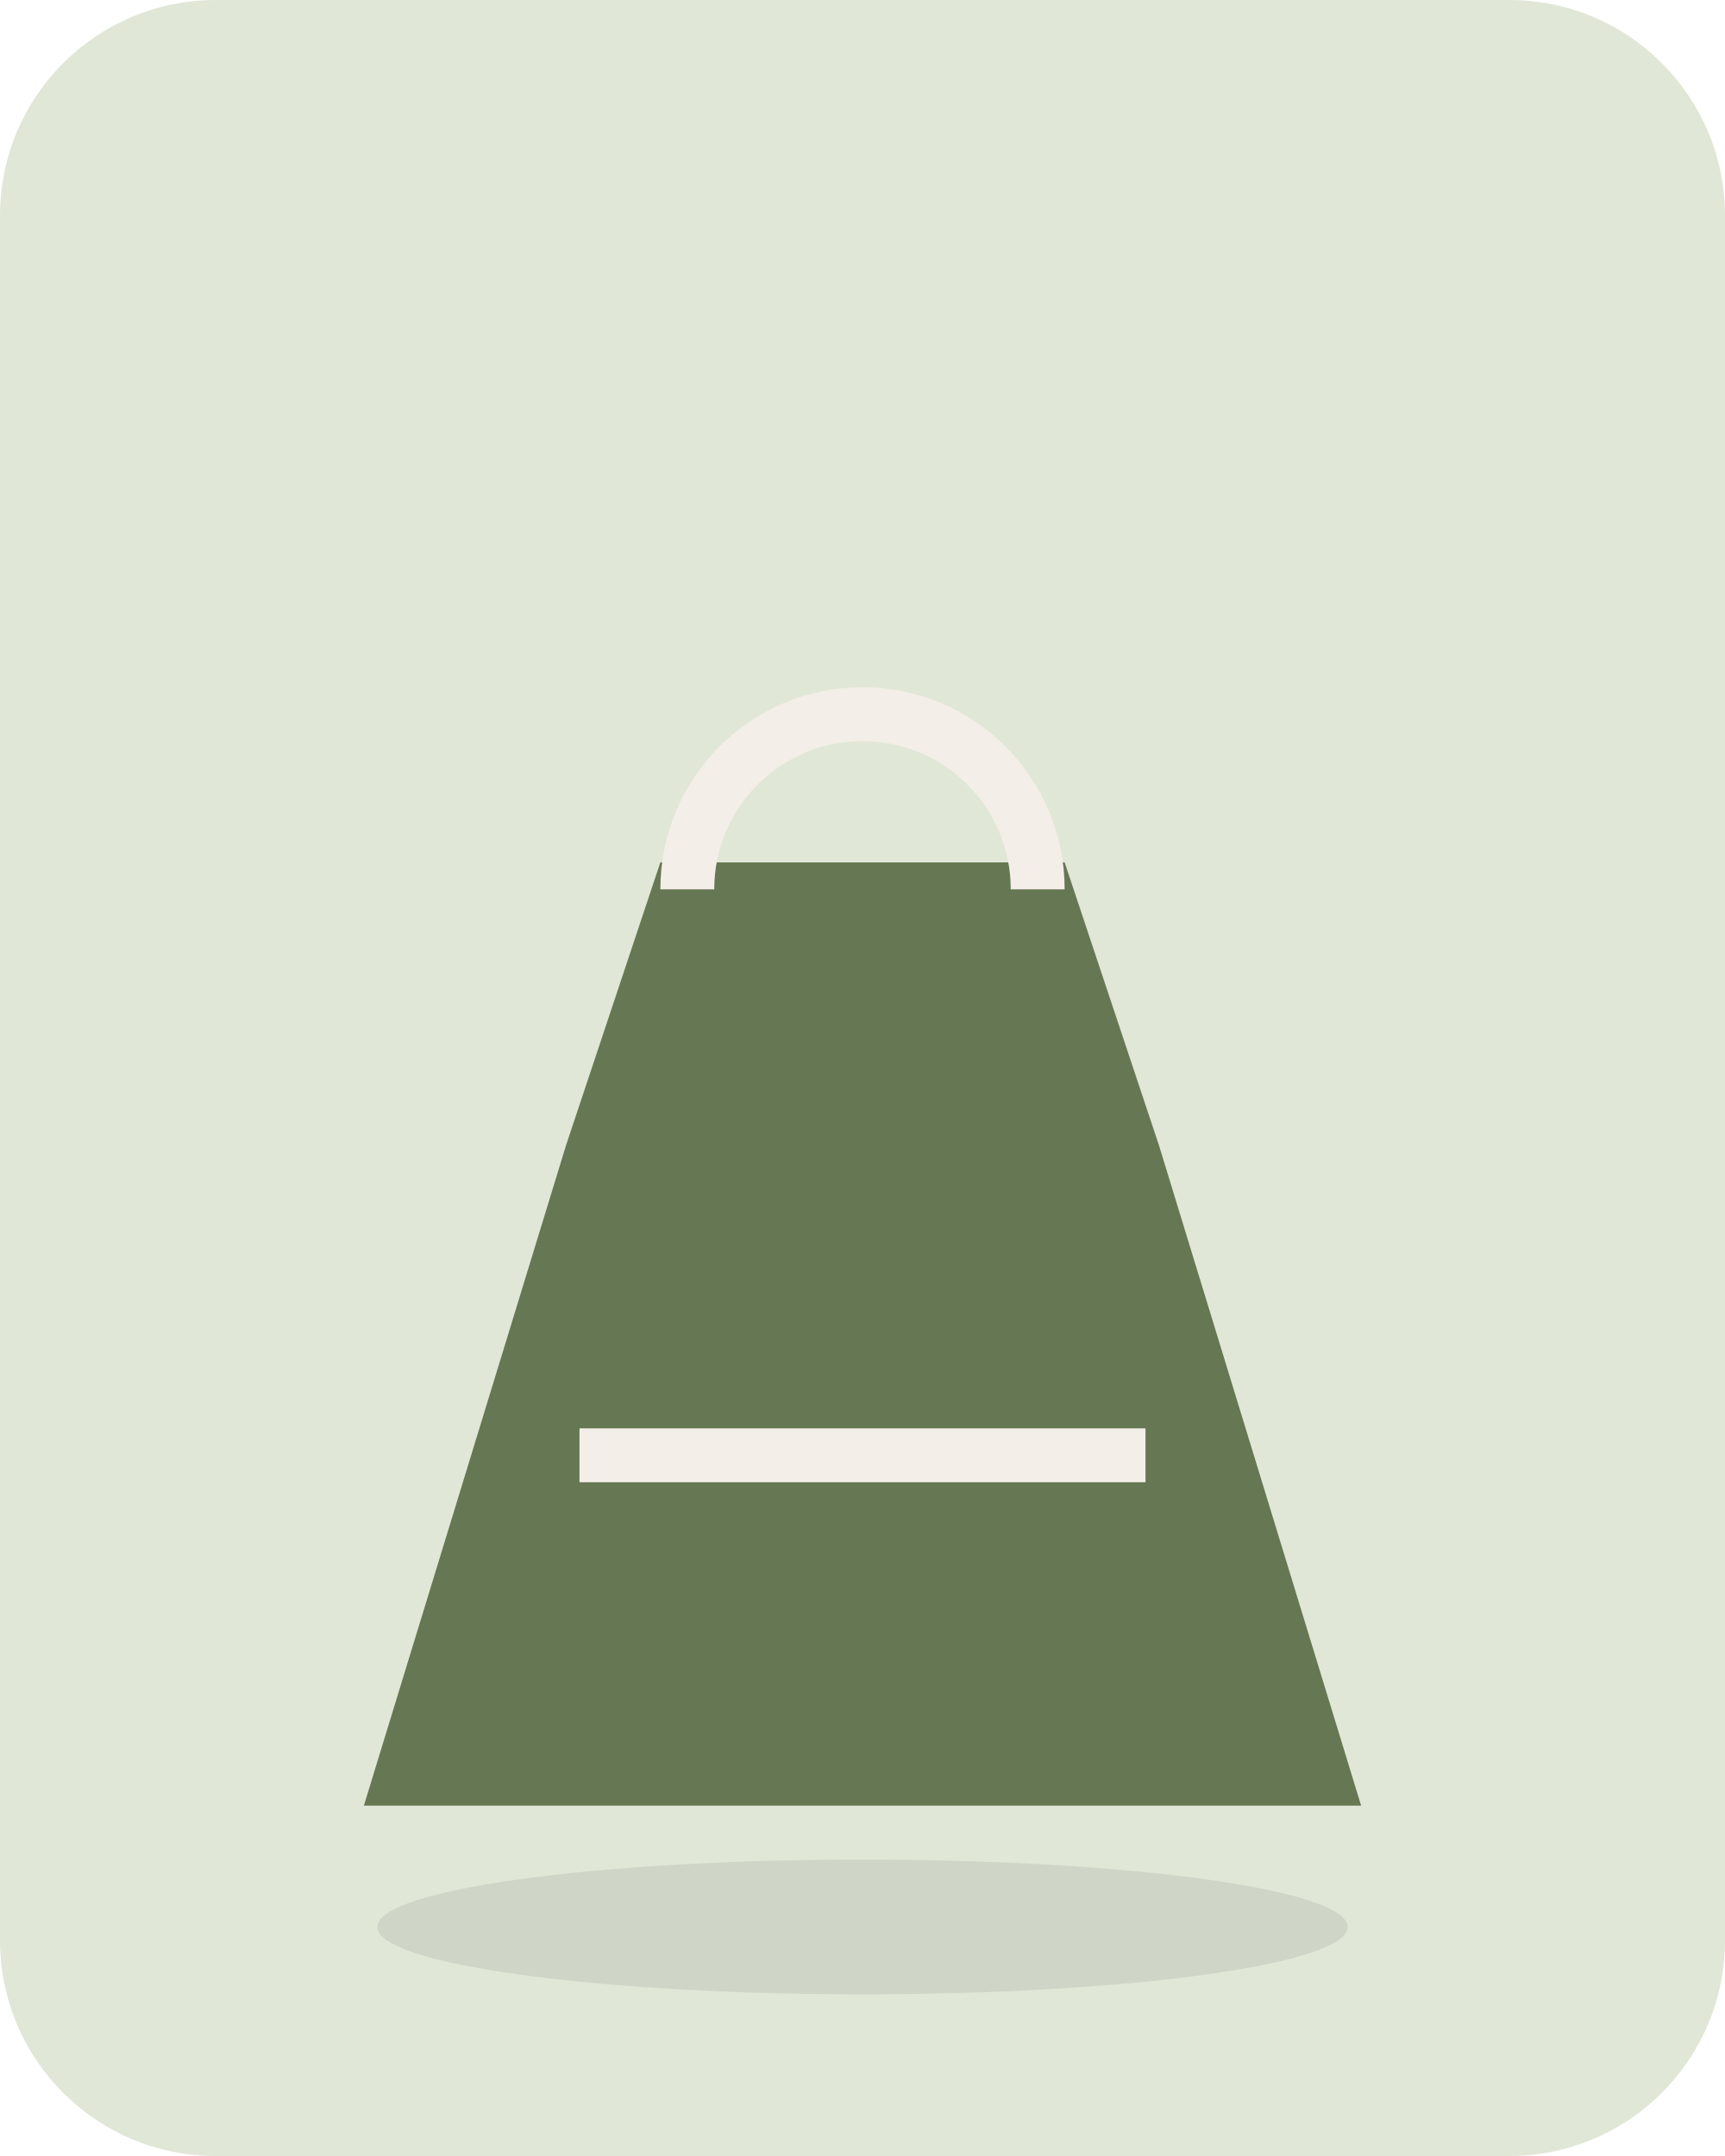
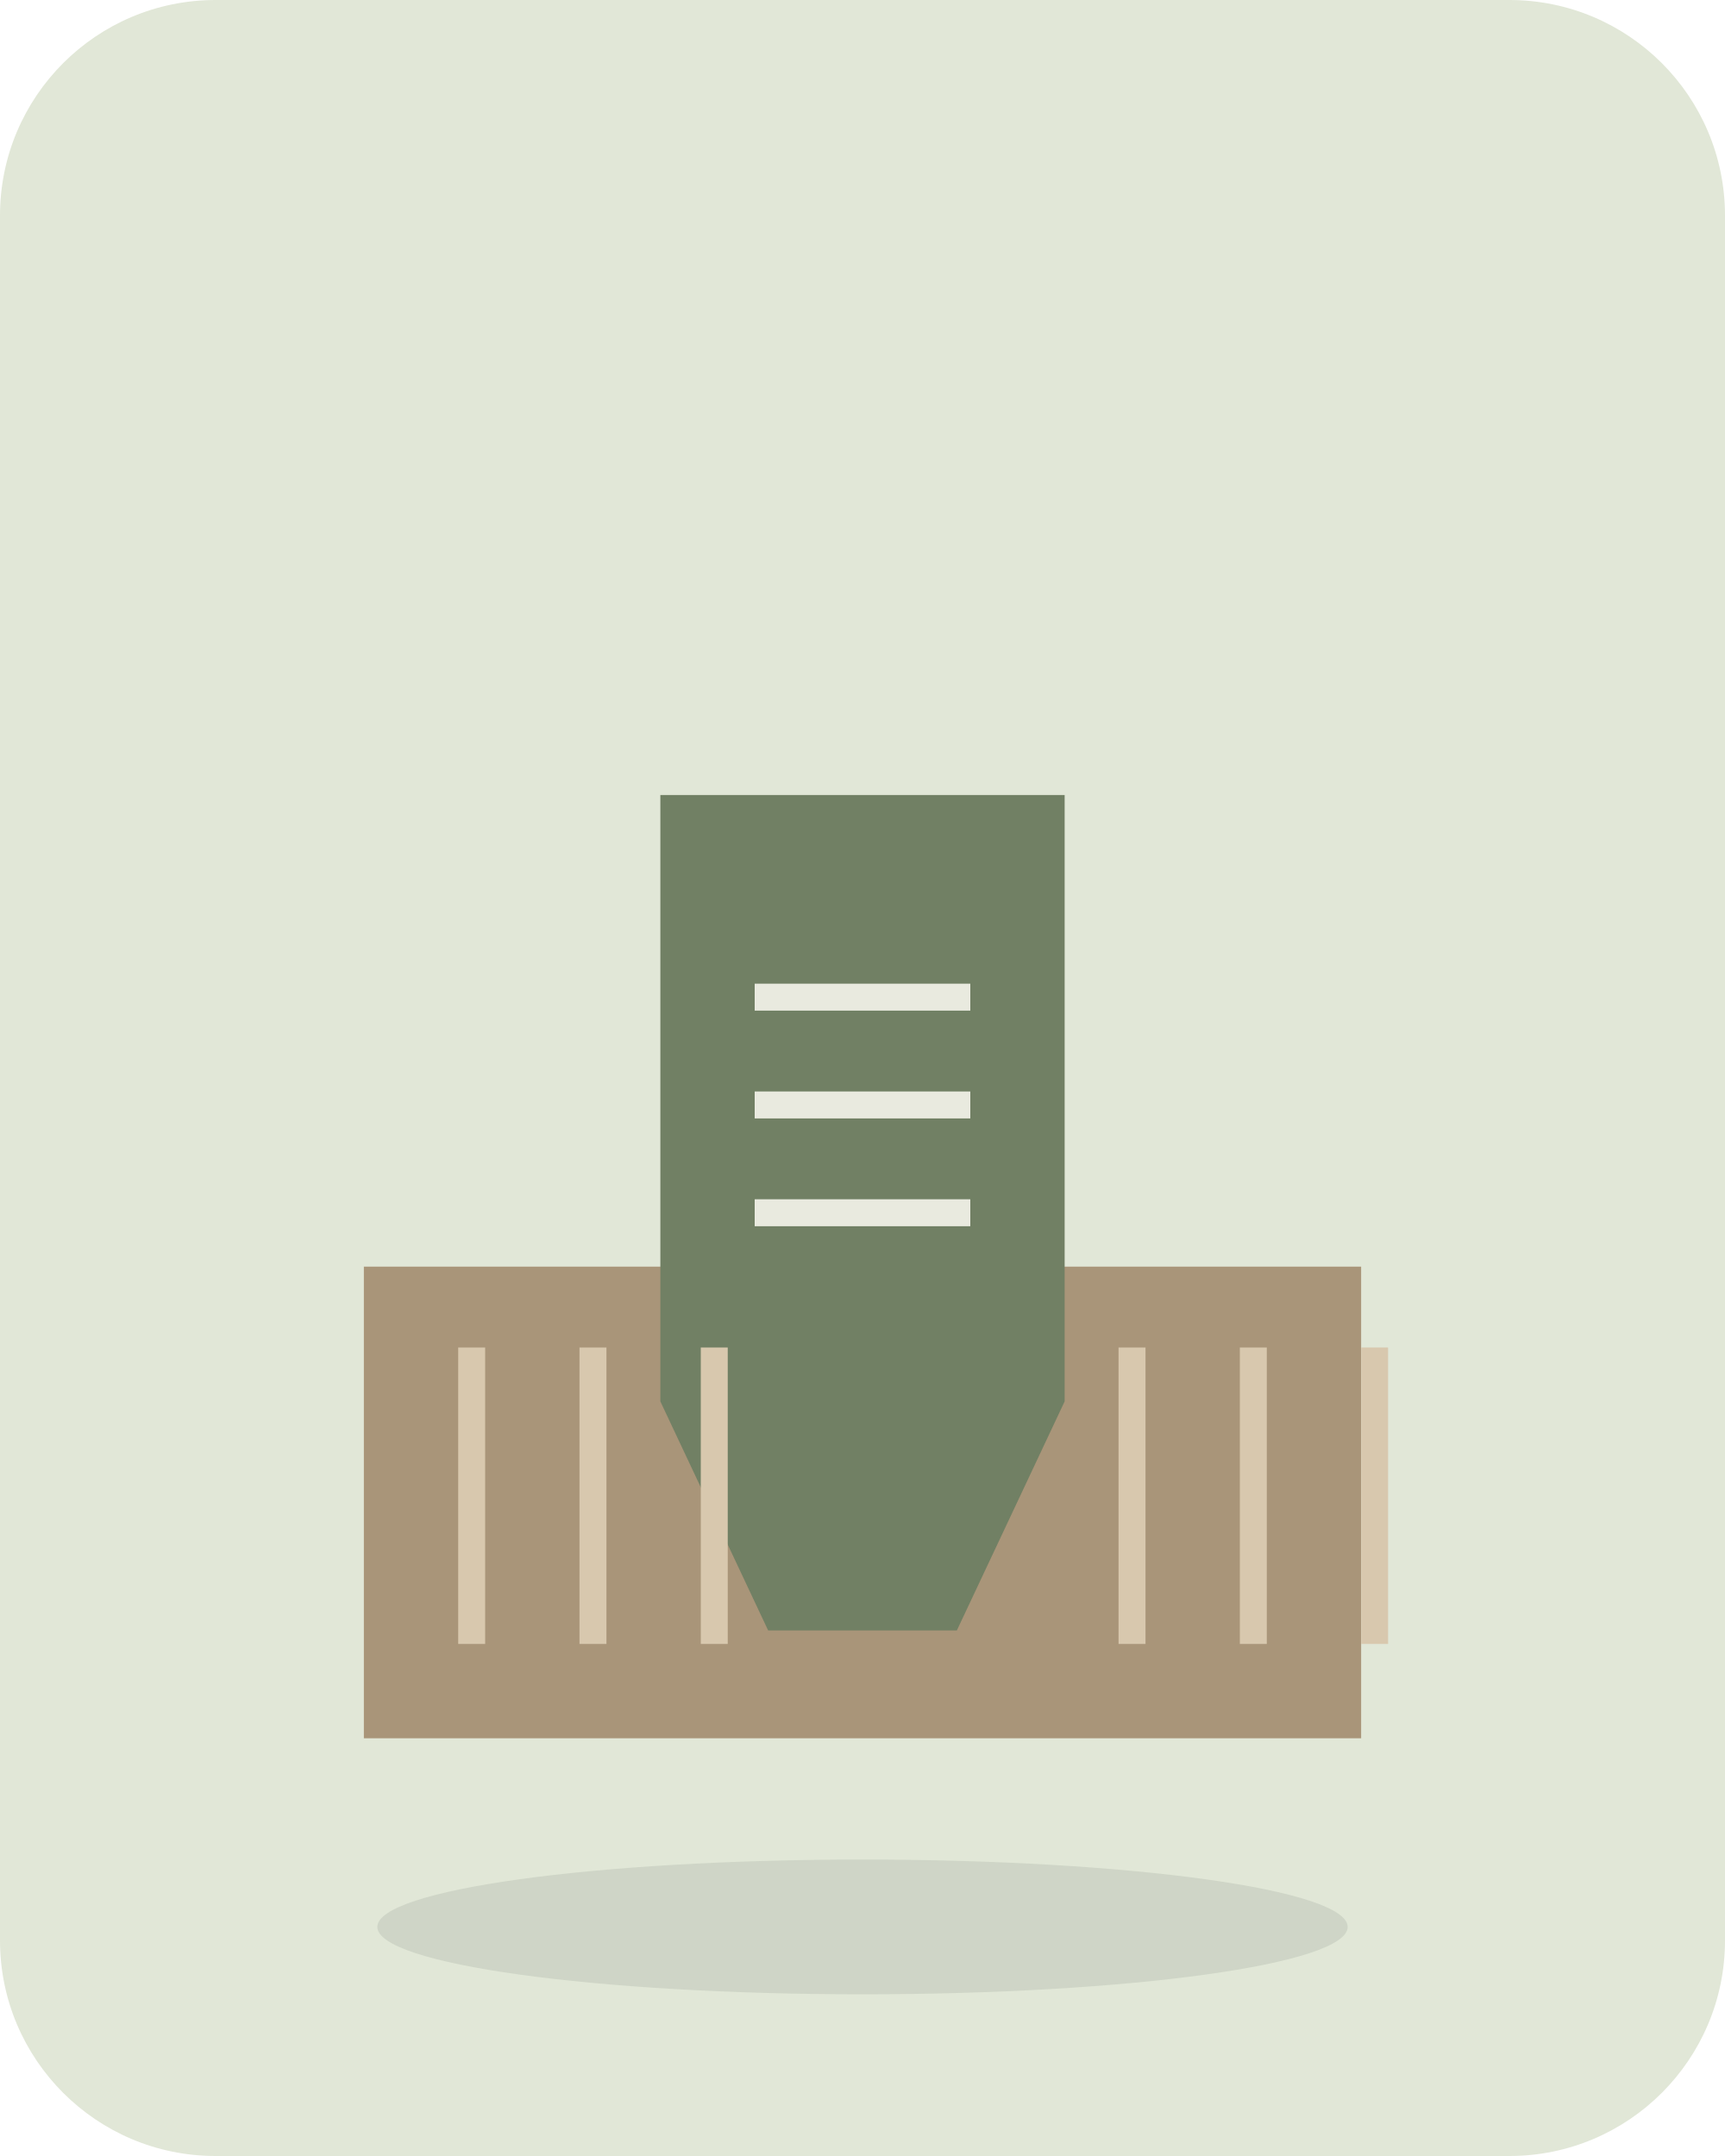
- <svg xmlns="http://www.w3.org/2000/svg" viewBox="0 0 128 160" role="img" aria-label="Cotton Apron">
+ <svg xmlns="http://www.w3.org/2000/svg" viewBox="0 0 128 160" role="img" aria-label="Linen Table Runner">
  <rect width="128" height="160" rx="16" fill="#e1e7d7" />
  <ellipse cx="64" cy="143" rx="36" ry="5" fill="#24332e" opacity=".1" />
-   <path d="M49 64h30l7 21 15 49H27l15-49 7-21Z" fill="#667753" />
-   <path d="M51 66a13 13 0 0 1 26 0M43 108h42" fill="none" stroke="#f3eee7" stroke-width="4" />
+   <path d="M27 94h74v35H27z" fill="#a99579" />
+   <path d="M49 59h30v45l-8 17H57l-8-17V59Z" fill="#718064" />
+   <path d="M56 74h16m-16 8h16m-16 8h16" stroke="#e9eadf" stroke-width="2" />
+   <path d="M35 100v22m9-22v22m9-22v22m31-22v22m9-22v22m9-22v22" stroke="#d8c8ae" stroke-width="2" />
</svg>
